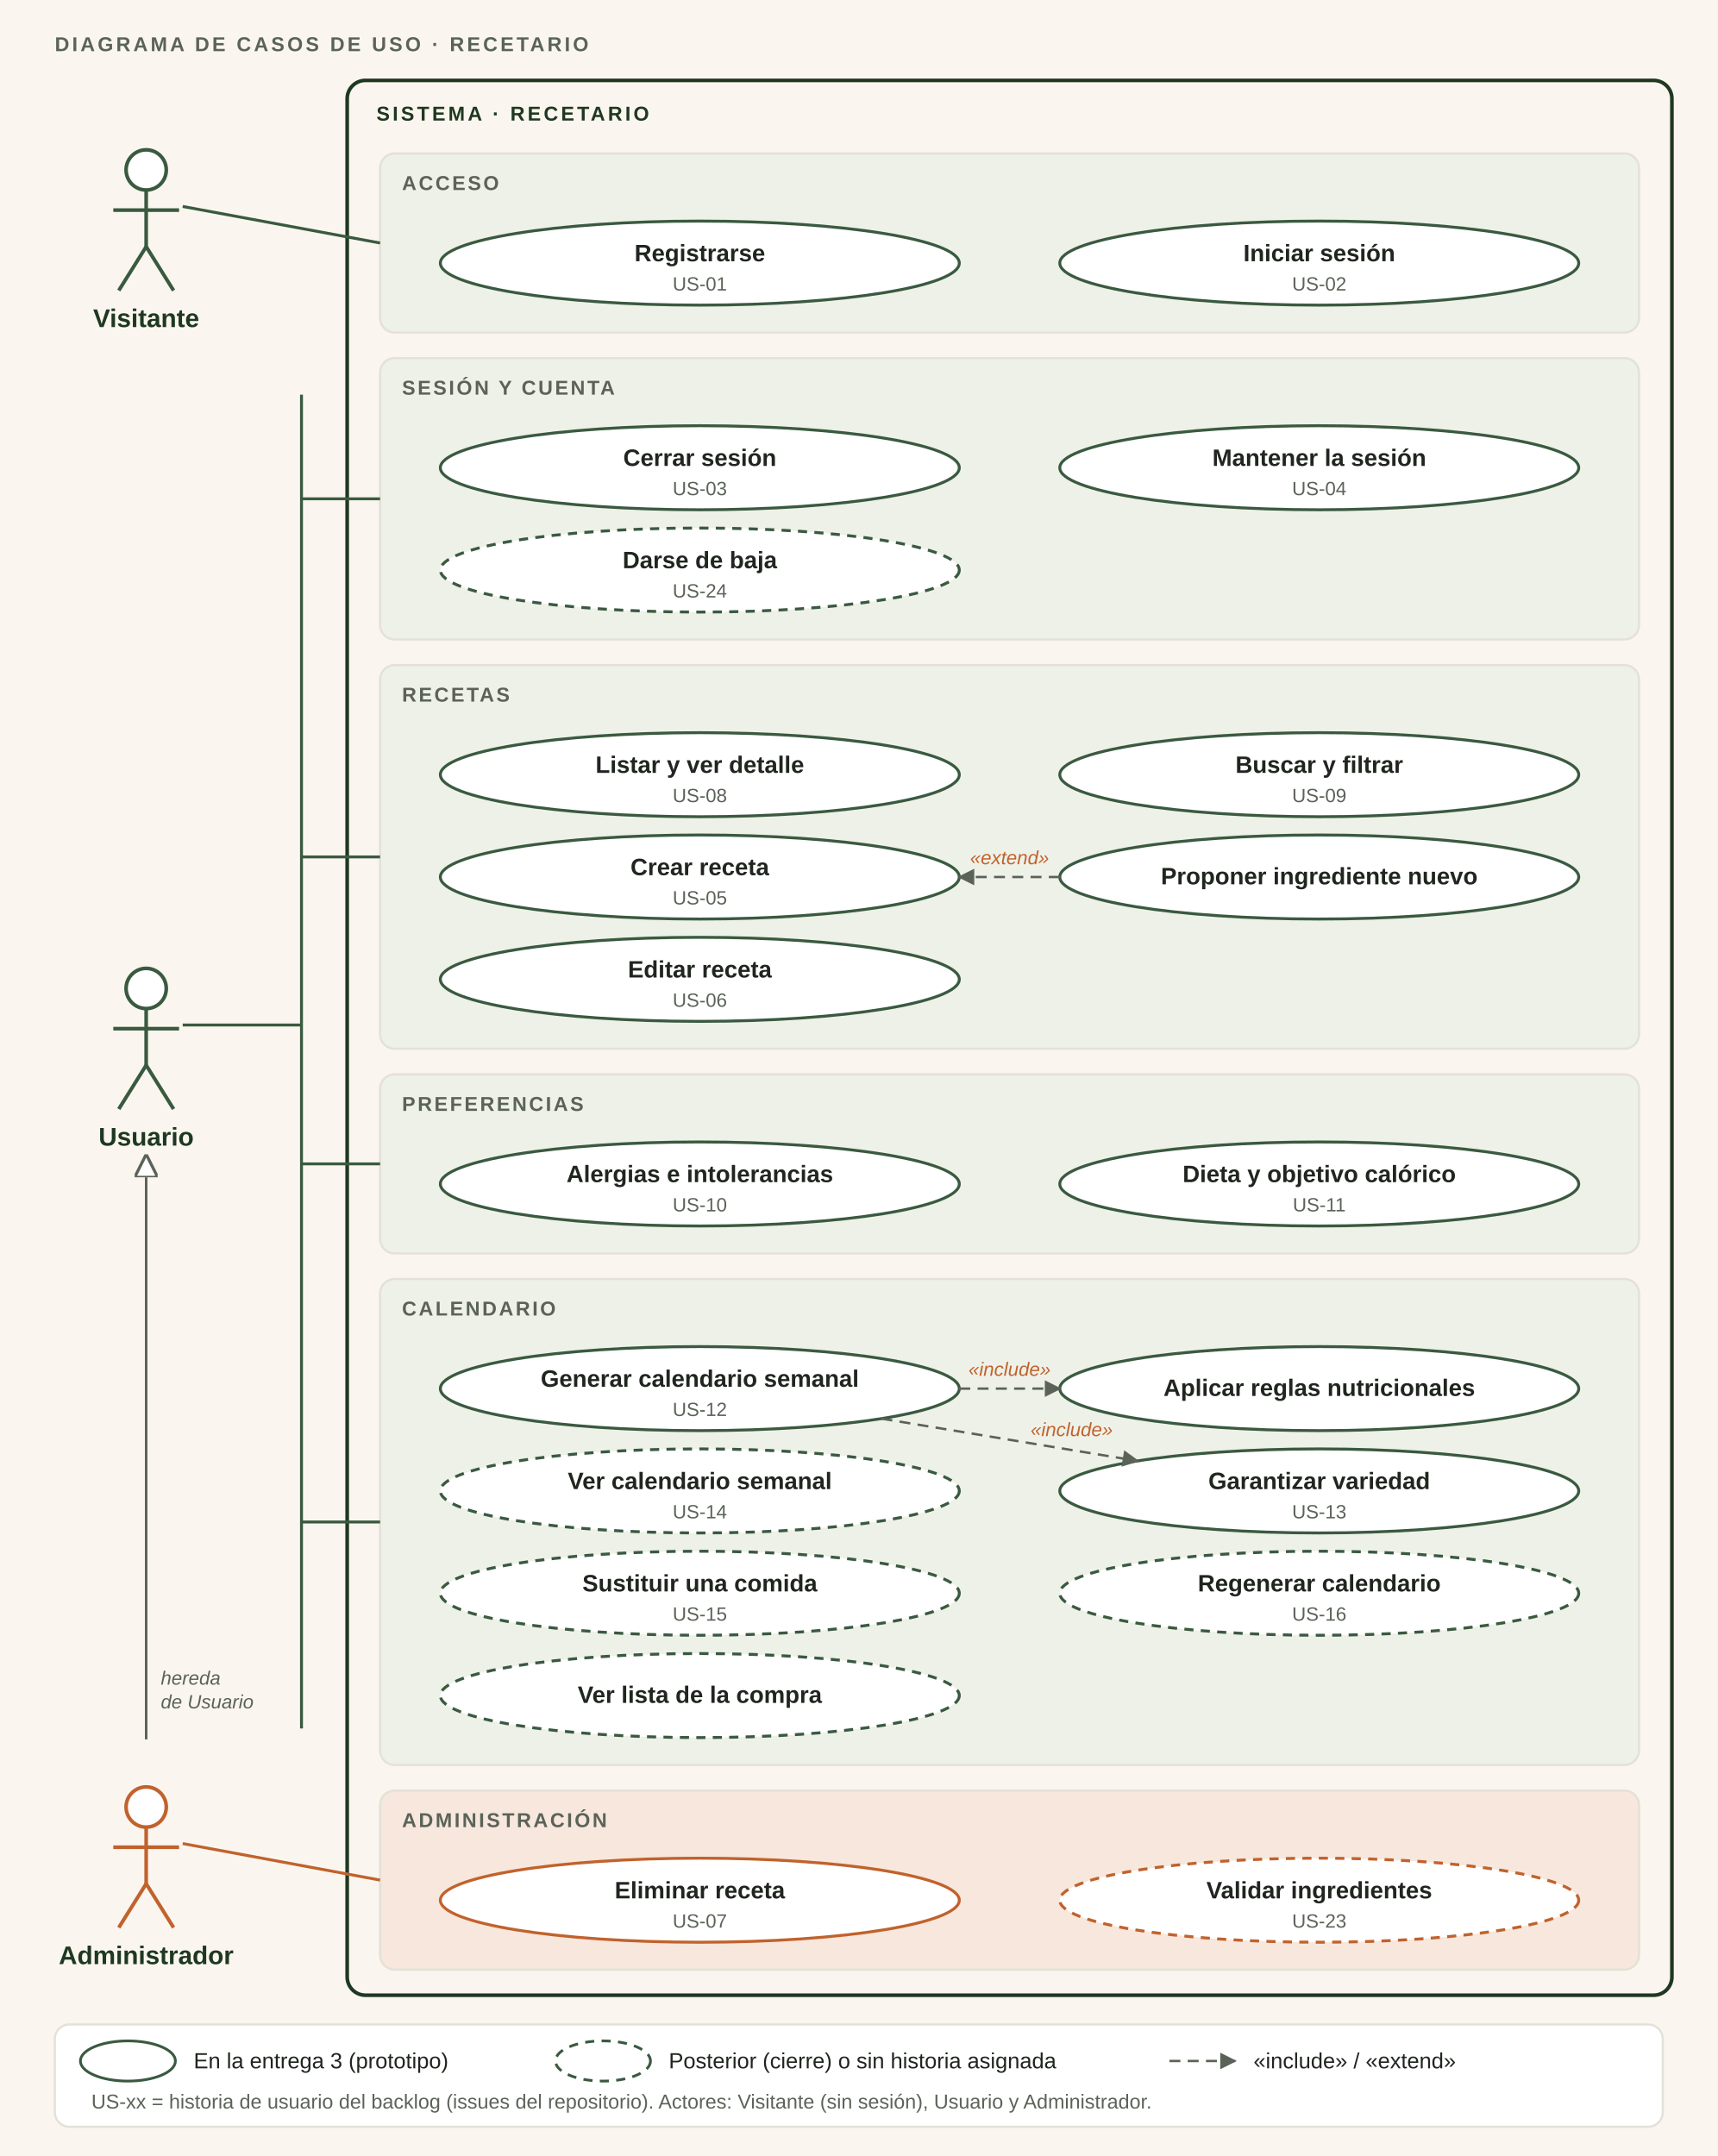
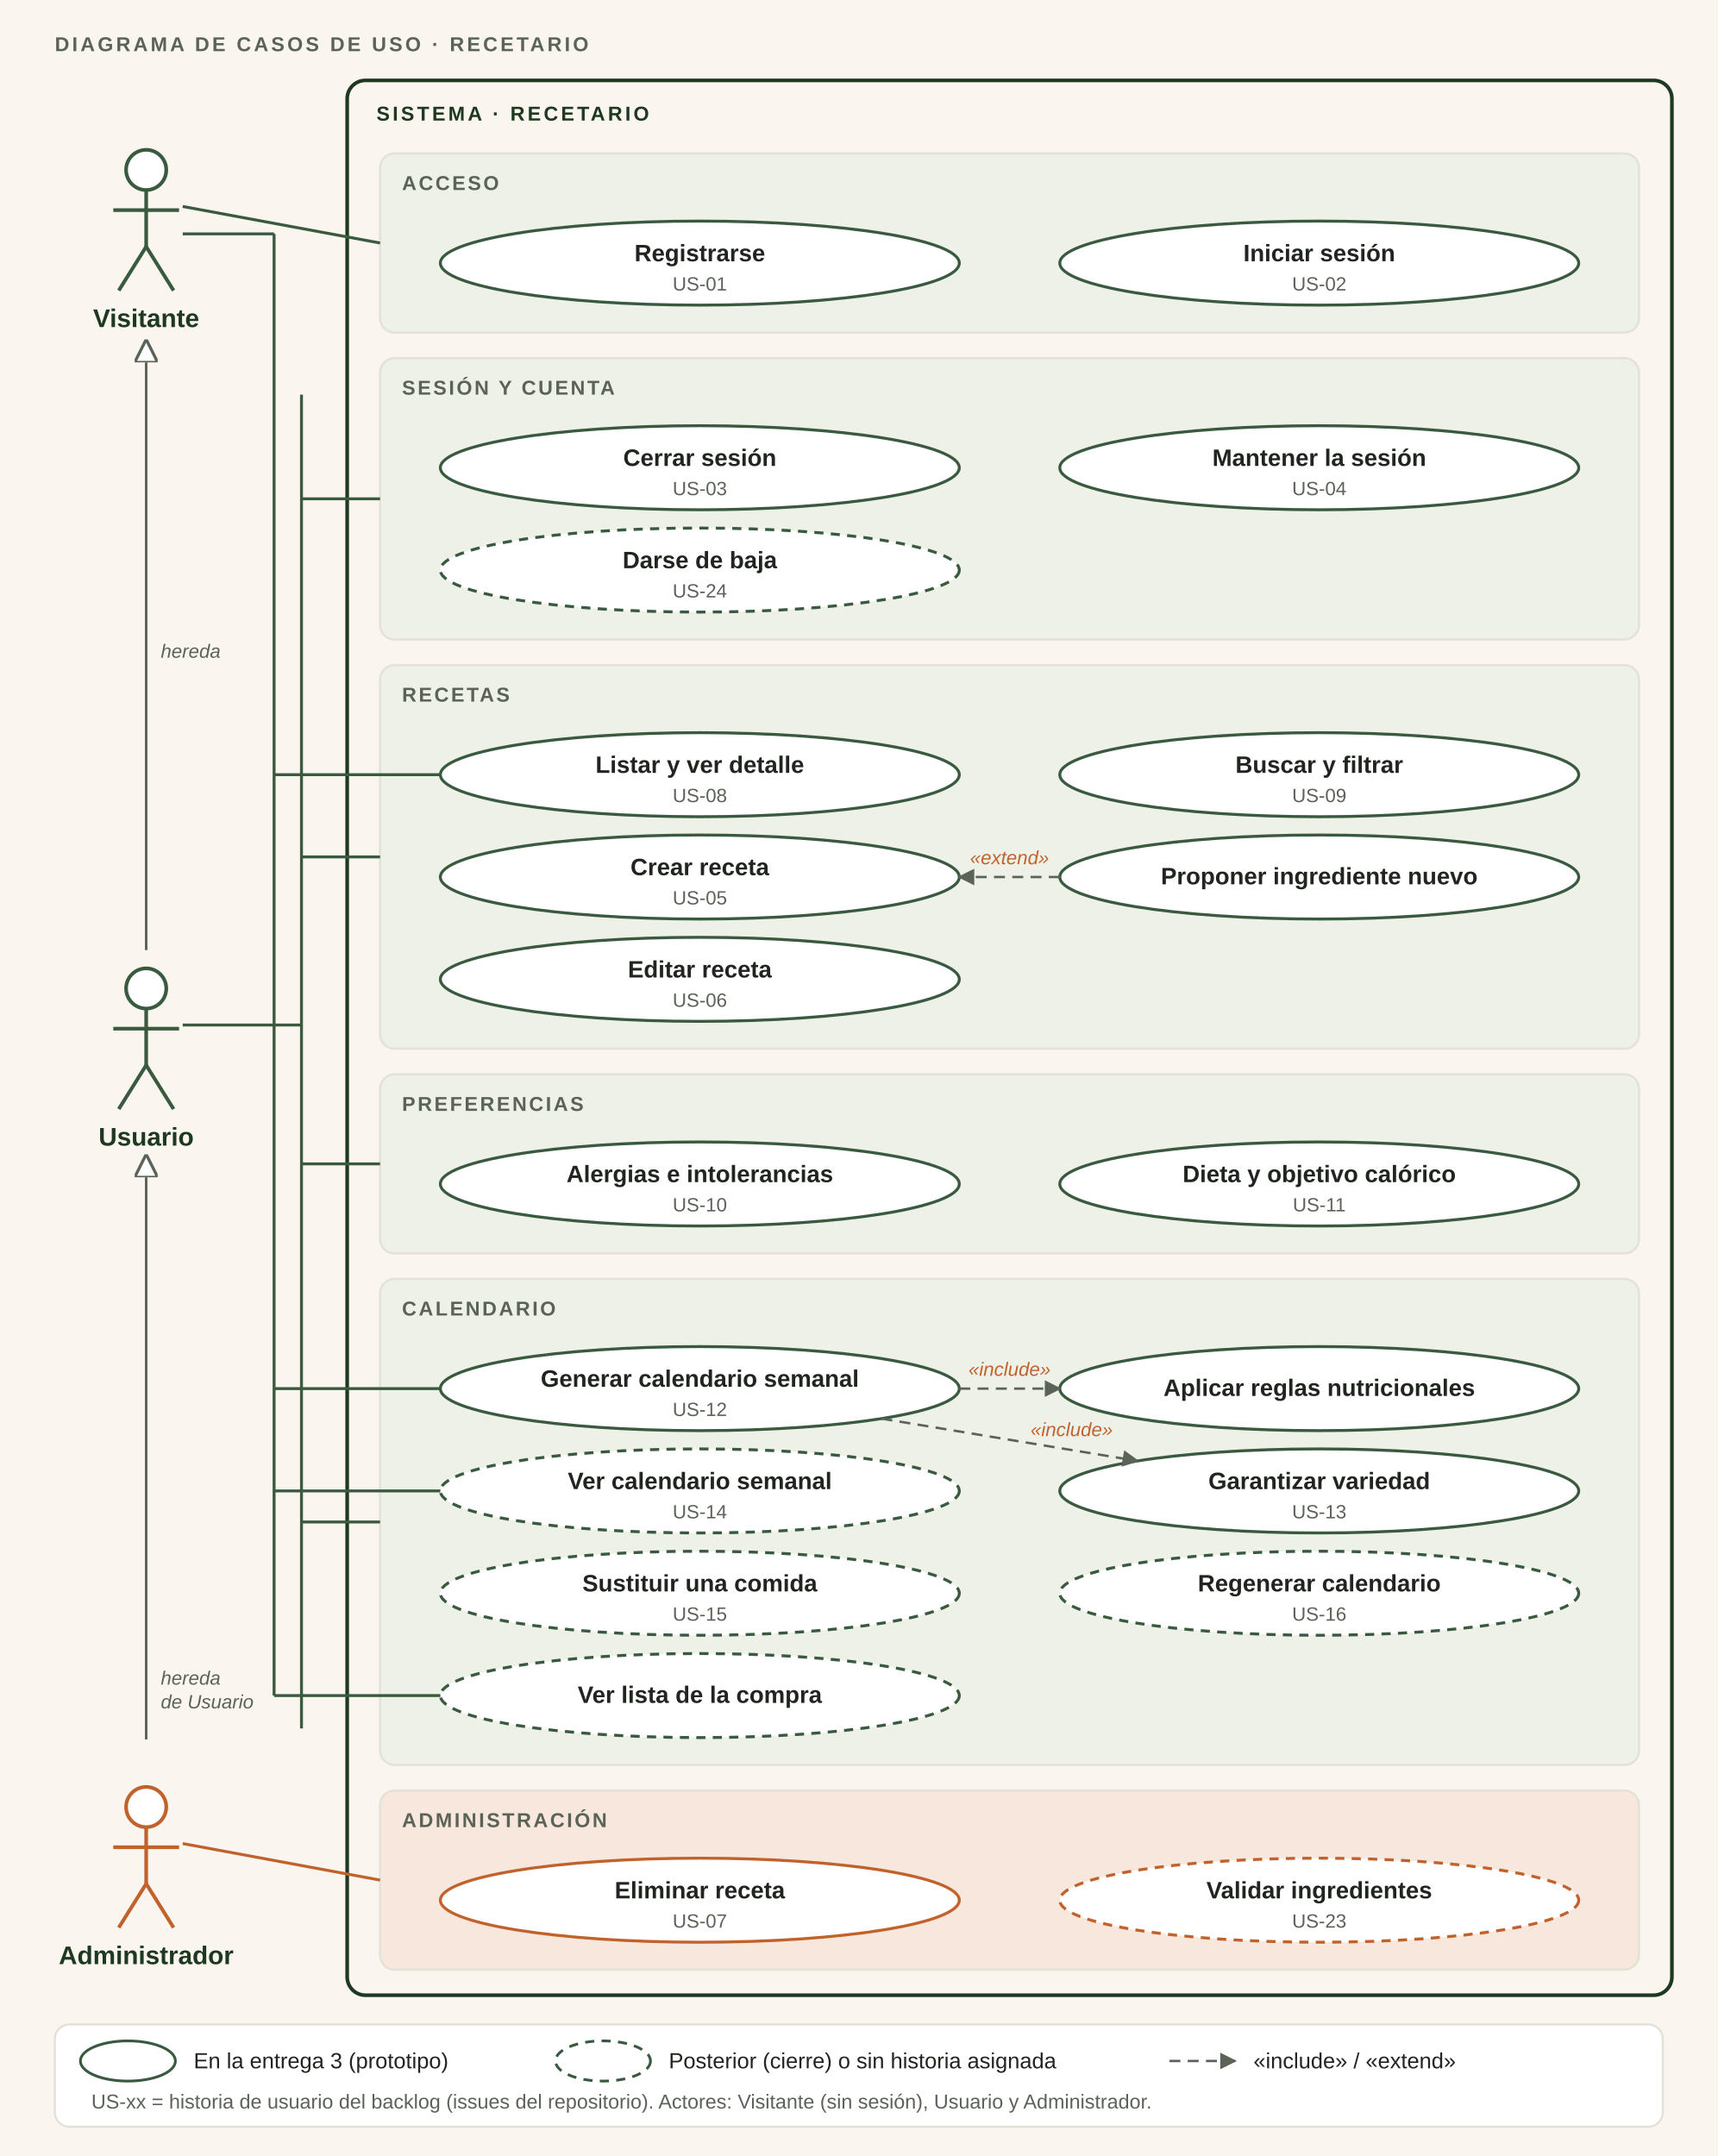
<svg xmlns="http://www.w3.org/2000/svg" viewBox="0 0 940 1180" width="100%" font-family="'Liberation Sans','Arial',sans-serif">
  <rect x="0" y="0" width="940" height="1180" fill="#faf6ef" />
  <defs>
    <marker id="arrow" viewBox="0 0 10 10" refX="9" refY="5" markerWidth="7" markerHeight="7" orient="auto-start-reverse">
      <path d="M0,0 L10,5 L0,10 z" fill="#5b6358" />
    </marker>
    <marker id="arrowT" viewBox="0 0 10 10" refX="9" refY="5" markerWidth="7" markerHeight="7" orient="auto-start-reverse">
      <path d="M0,0 L10,5 L0,10 z" fill="#c1622d" />
    </marker>
    <marker id="tri" viewBox="0 0 10 10" refX="9" refY="5" markerWidth="9" markerHeight="9" orient="auto">
      <path d="M0,0 L10,5 L0,10 z" fill="#ffffff" stroke="#5b6358" stroke-width="1.3" />
    </marker>
  </defs>
  <text x="30" y="28" font-size="11" fill="#5b6358" text-anchor="start" letter-spacing="1.5" font-weight="700">DIAGRAMA DE CASOS DE USO · RECETARIO</text>
  <rect x="190" y="44" width="725" height="1048" rx="10" fill="none" stroke="#1f3821" stroke-width="2" />
  <text x="206" y="66" font-size="11" fill="#1f3821" text-anchor="start" letter-spacing="1.5" font-weight="700">SISTEMA · RECETARIO</text>
  <rect x="208" y="84" width="689" height="98" rx="8" fill="#eef1e8" stroke="#e4e1d8" stroke-width="1.2" />
  <text x="220" y="104" font-size="11" fill="#5b6358" text-anchor="start" letter-spacing="1.2" font-weight="700">ACCESO</text>
  <ellipse cx="383" cy="144" rx="142" ry="23" fill="#ffffff" stroke="#3a5a40" stroke-width="1.6" />
  <text x="383" y="143.0" font-size="13" fill="#20261f" text-anchor="middle" font-weight="700">Registrarse</text>
  <text x="383" y="159" font-size="10.5" fill="#5b6358" text-anchor="middle">US-01</text>
  <ellipse cx="722" cy="144" rx="142" ry="23" fill="#ffffff" stroke="#3a5a40" stroke-width="1.6" />
  <text x="722" y="143.0" font-size="13" fill="#20261f" text-anchor="middle" font-weight="700">Iniciar sesión</text>
  <text x="722" y="159" font-size="10.5" fill="#5b6358" text-anchor="middle">US-02</text>
  <rect x="208" y="196" width="689" height="154" rx="8" fill="#eef1e8" stroke="#e4e1d8" stroke-width="1.2" />
  <text x="220" y="216" font-size="11" fill="#5b6358" text-anchor="start" letter-spacing="1.2" font-weight="700">SESIÓN Y CUENTA</text>
  <ellipse cx="383" cy="256" rx="142" ry="23" fill="#ffffff" stroke="#3a5a40" stroke-width="1.6" />
  <text x="383" y="255.0" font-size="13" fill="#20261f" text-anchor="middle" font-weight="700">Cerrar sesión</text>
  <text x="383" y="271" font-size="10.5" fill="#5b6358" text-anchor="middle">US-03</text>
  <ellipse cx="722" cy="256" rx="142" ry="23" fill="#ffffff" stroke="#3a5a40" stroke-width="1.6" />
  <text x="722" y="255.0" font-size="13" fill="#20261f" text-anchor="middle" font-weight="700">Mantener la sesión</text>
  <text x="722" y="271" font-size="10.5" fill="#5b6358" text-anchor="middle">US-04</text>
  <ellipse cx="383" cy="312" rx="142" ry="23" fill="#ffffff" stroke="#3a5a40" stroke-width="1.6" stroke-dasharray="5 4" />
  <text x="383" y="311.0" font-size="13" fill="#20261f" text-anchor="middle" font-weight="700">Darse de baja</text>
  <text x="383" y="327" font-size="10.5" fill="#5b6358" text-anchor="middle">US-24</text>
  <rect x="208" y="364" width="689" height="210" rx="8" fill="#eef1e8" stroke="#e4e1d8" stroke-width="1.2" />
  <text x="220" y="384" font-size="11" fill="#5b6358" text-anchor="start" letter-spacing="1.2" font-weight="700">RECETAS</text>
  <ellipse cx="383" cy="424" rx="142" ry="23" fill="#ffffff" stroke="#3a5a40" stroke-width="1.6" />
  <text x="383" y="423.0" font-size="13" fill="#20261f" text-anchor="middle" font-weight="700">Listar y ver detalle</text>
  <text x="383" y="439" font-size="10.5" fill="#5b6358" text-anchor="middle">US-08</text>
  <ellipse cx="722" cy="424" rx="142" ry="23" fill="#ffffff" stroke="#3a5a40" stroke-width="1.6" />
  <text x="722" y="423.0" font-size="13" fill="#20261f" text-anchor="middle" font-weight="700">Buscar y filtrar</text>
  <text x="722" y="439" font-size="10.5" fill="#5b6358" text-anchor="middle">US-09</text>
  <ellipse cx="383" cy="480" rx="142" ry="23" fill="#ffffff" stroke="#3a5a40" stroke-width="1.6" />
  <text x="383" y="479.0" font-size="13" fill="#20261f" text-anchor="middle" font-weight="700">Crear receta</text>
  <text x="383" y="495" font-size="10.5" fill="#5b6358" text-anchor="middle">US-05</text>
  <ellipse cx="722" cy="480" rx="142" ry="23" fill="#ffffff" stroke="#3a5a40" stroke-width="1.6" />
  <text x="722" y="484.0" font-size="13" fill="#20261f" text-anchor="middle" font-weight="700">Proponer ingrediente nuevo</text>
  <ellipse cx="383" cy="536" rx="142" ry="23" fill="#ffffff" stroke="#3a5a40" stroke-width="1.6" />
  <text x="383" y="535.0" font-size="13" fill="#20261f" text-anchor="middle" font-weight="700">Editar receta</text>
  <text x="383" y="551" font-size="10.5" fill="#5b6358" text-anchor="middle">US-06</text>
  <rect x="208" y="588" width="689" height="98" rx="8" fill="#eef1e8" stroke="#e4e1d8" stroke-width="1.2" />
  <text x="220" y="608" font-size="11" fill="#5b6358" text-anchor="start" letter-spacing="1.2" font-weight="700">PREFERENCIAS</text>
  <ellipse cx="383" cy="648" rx="142" ry="23" fill="#ffffff" stroke="#3a5a40" stroke-width="1.6" />
  <text x="383" y="647.0" font-size="13" fill="#20261f" text-anchor="middle" font-weight="700">Alergias e intolerancias</text>
  <text x="383" y="663" font-size="10.5" fill="#5b6358" text-anchor="middle">US-10</text>
  <ellipse cx="722" cy="648" rx="142" ry="23" fill="#ffffff" stroke="#3a5a40" stroke-width="1.6" />
  <text x="722" y="647.0" font-size="13" fill="#20261f" text-anchor="middle" font-weight="700">Dieta y objetivo calórico</text>
  <text x="722" y="663" font-size="10.5" fill="#5b6358" text-anchor="middle">US-11</text>
  <rect x="208" y="700" width="689" height="266" rx="8" fill="#eef1e8" stroke="#e4e1d8" stroke-width="1.2" />
  <text x="220" y="720" font-size="11" fill="#5b6358" text-anchor="start" letter-spacing="1.2" font-weight="700">CALENDARIO</text>
  <ellipse cx="383" cy="760" rx="142" ry="23" fill="#ffffff" stroke="#3a5a40" stroke-width="1.6" />
  <text x="383" y="759.0" font-size="13" fill="#20261f" text-anchor="middle" font-weight="700">Generar calendario semanal</text>
  <text x="383" y="775" font-size="10.5" fill="#5b6358" text-anchor="middle">US-12</text>
  <ellipse cx="722" cy="760" rx="142" ry="23" fill="#ffffff" stroke="#3a5a40" stroke-width="1.6" />
  <text x="722" y="764.0" font-size="13" fill="#20261f" text-anchor="middle" font-weight="700">Aplicar reglas nutricionales</text>
  <ellipse cx="383" cy="816" rx="142" ry="23" fill="#ffffff" stroke="#3a5a40" stroke-width="1.6" stroke-dasharray="5 4" />
  <text x="383" y="815.0" font-size="13" fill="#20261f" text-anchor="middle" font-weight="700">Ver calendario semanal</text>
  <text x="383" y="831" font-size="10.5" fill="#5b6358" text-anchor="middle">US-14</text>
  <ellipse cx="722" cy="816" rx="142" ry="23" fill="#ffffff" stroke="#3a5a40" stroke-width="1.6" />
  <text x="722" y="815.0" font-size="13" fill="#20261f" text-anchor="middle" font-weight="700">Garantizar variedad</text>
  <text x="722" y="831" font-size="10.5" fill="#5b6358" text-anchor="middle">US-13</text>
  <ellipse cx="383" cy="872" rx="142" ry="23" fill="#ffffff" stroke="#3a5a40" stroke-width="1.6" stroke-dasharray="5 4" />
  <text x="383" y="871.0" font-size="13" fill="#20261f" text-anchor="middle" font-weight="700">Sustituir una comida</text>
  <text x="383" y="887" font-size="10.5" fill="#5b6358" text-anchor="middle">US-15</text>
  <ellipse cx="722" cy="872" rx="142" ry="23" fill="#ffffff" stroke="#3a5a40" stroke-width="1.6" stroke-dasharray="5 4" />
  <text x="722" y="871.0" font-size="13" fill="#20261f" text-anchor="middle" font-weight="700">Regenerar calendario</text>
  <text x="722" y="887" font-size="10.5" fill="#5b6358" text-anchor="middle">US-16</text>
  <ellipse cx="383" cy="928" rx="142" ry="23" fill="#ffffff" stroke="#3a5a40" stroke-width="1.6" stroke-dasharray="5 4" />
  <text x="383" y="932.0" font-size="13" fill="#20261f" text-anchor="middle" font-weight="700">Ver lista de la compra</text>
  <rect x="208" y="980" width="689" height="98" rx="8" fill="#f7e7dc" stroke="#e4e1d8" stroke-width="1.2" />
  <text x="220" y="1000" font-size="11" fill="#5b6358" text-anchor="start" letter-spacing="1.2" font-weight="700">ADMINISTRACIÓN</text>
  <ellipse cx="383" cy="1040" rx="142" ry="23" fill="#ffffff" stroke="#c1622d" stroke-width="1.6" />
  <text x="383" y="1039.0" font-size="13" fill="#20261f" text-anchor="middle" font-weight="700">Eliminar receta</text>
  <text x="383" y="1055" font-size="10.5" fill="#5b6358" text-anchor="middle">US-07</text>
  <ellipse cx="722" cy="1040" rx="142" ry="23" fill="#ffffff" stroke="#c1622d" stroke-width="1.6" stroke-dasharray="5 4" />
  <text x="722" y="1039.0" font-size="13" fill="#20261f" text-anchor="middle" font-weight="700">Validar ingredientes</text>
  <text x="722" y="1055" font-size="10.5" fill="#5b6358" text-anchor="middle">US-23</text>
  <line x1="525.0" y1="760.0" x2="580.0" y2="760.0" stroke="#5b6358" stroke-width="1.3" stroke-dasharray="6 4" marker-end="url(#arrow)" />
  <text x="552.5" y="753.0" font-size="10.5" fill="#c1622d" text-anchor="middle" font-style="italic">«include»</text>
  <line x1="482.416" y1="776.423" x2="622.584" y2="799.577" stroke="#5b6358" stroke-width="1.3" stroke-dasharray="6 4" marker-end="url(#arrow)" />
  <text x="586.5" y="786.0" font-size="10.5" fill="#c1622d" text-anchor="middle" font-style="italic">«include»</text>
  <line x1="580.0" y1="480.0" x2="525.0" y2="480.0" stroke="#5b6358" stroke-width="1.3" stroke-dasharray="6 4" marker-end="url(#arrow)" />
  <text x="552.5" y="473.0" font-size="10.5" fill="#c1622d" text-anchor="middle" font-style="italic">«extend»</text>
  <circle cx="80" cy="93.0" r="11" fill="#ffffff" stroke="#3a5a40" stroke-width="2" />
  <line x1="80" y1="104.0" x2="80" y2="135.0" stroke="#3a5a40" stroke-width="2" />
  <line x1="62" y1="115.0" x2="98" y2="115.0" stroke="#3a5a40" stroke-width="2" />
  <line x1="80" y1="135.0" x2="65" y2="159.0" stroke="#3a5a40" stroke-width="2" />
  <line x1="80" y1="135.0" x2="95" y2="159.0" stroke="#3a5a40" stroke-width="2" />
  <text x="80" y="179.0" font-size="14" fill="#1f3821" text-anchor="middle" font-weight="700">Visitante</text>
  <line x1="100" y1="113.0" x2="208" y2="133.0" stroke="#3a5a40" stroke-width="1.6" />
+   <line x1="100" y1="128" x2="150" y2="128" stroke="#3a5a40" stroke-width="1.6" />
+   <line x1="150" y1="128" x2="150" y2="928" stroke="#3a5a40" stroke-width="1.6" />
+   <line x1="150" y1="424" x2="241" y2="424" stroke="#3a5a40" stroke-width="1.6" />
+   <line x1="150" y1="760" x2="241" y2="760" stroke="#3a5a40" stroke-width="1.6" />
+   <line x1="150" y1="816" x2="241" y2="816" stroke="#3a5a40" stroke-width="1.6" />
+   <line x1="150" y1="928" x2="241" y2="928" stroke="#3a5a40" stroke-width="1.6" />
+   <line x1="80" y1="520" x2="80" y2="187" stroke="#5b6358" stroke-width="1.4" marker-end="url(#tri)" />
+   <text x="88" y="360" font-size="10.5" fill="#5b6358" text-anchor="start" font-style="italic">hereda</text>
  <circle cx="80" cy="541.0" r="11" fill="#ffffff" stroke="#3a5a40" stroke-width="2" />
  <line x1="80" y1="552.0" x2="80" y2="583.0" stroke="#3a5a40" stroke-width="2" />
  <line x1="62" y1="563.0" x2="98" y2="563.0" stroke="#3a5a40" stroke-width="2" />
  <line x1="80" y1="583.0" x2="65" y2="607.0" stroke="#3a5a40" stroke-width="2" />
  <line x1="80" y1="583.0" x2="95" y2="607.0" stroke="#3a5a40" stroke-width="2" />
  <text x="80" y="627.0" font-size="14" fill="#1f3821" text-anchor="middle" font-weight="700">Usuario</text>
  <line x1="100" y1="561.0" x2="165" y2="561.0" stroke="#3a5a40" stroke-width="1.6" />
  <line x1="165" y1="216" x2="165" y2="946" stroke="#3a5a40" stroke-width="1.6" />
  <line x1="165" y1="273.0" x2="208" y2="273.0" stroke="#3a5a40" stroke-width="1.6" />
  <line x1="165" y1="469.0" x2="208" y2="469.0" stroke="#3a5a40" stroke-width="1.6" />
  <line x1="165" y1="637.0" x2="208" y2="637.0" stroke="#3a5a40" stroke-width="1.6" />
  <line x1="165" y1="833.0" x2="208" y2="833.0" stroke="#3a5a40" stroke-width="1.6" />
  <circle cx="80" cy="989.0" r="11" fill="#ffffff" stroke="#c1622d" stroke-width="2" />
  <line x1="80" y1="1000.0" x2="80" y2="1031.0" stroke="#c1622d" stroke-width="2" />
  <line x1="62" y1="1011.0" x2="98" y2="1011.0" stroke="#c1622d" stroke-width="2" />
  <line x1="80" y1="1031.0" x2="65" y2="1055.0" stroke="#c1622d" stroke-width="2" />
  <line x1="80" y1="1031.0" x2="95" y2="1055.0" stroke="#c1622d" stroke-width="2" />
  <text x="80" y="1075.0" font-size="14" fill="#1f3821" text-anchor="middle" font-weight="700">Administrador</text>
  <line x1="100" y1="1009.0" x2="208" y2="1029.0" stroke="#c1622d" stroke-width="1.6" />
  <line x1="80" y1="952" x2="80" y2="633.0" stroke="#5b6358" stroke-width="1.4" marker-end="url(#tri)" />
  <text x="88" y="922" font-size="10.5" fill="#5b6358" text-anchor="start" font-style="italic">hereda</text>
  <text x="88" y="935" font-size="10.5" fill="#5b6358" text-anchor="start" font-style="italic">de Usuario</text>
  <rect x="30" y="1108" width="880" height="56" rx="8" fill="#ffffff" stroke="#e4e1d8" stroke-width="1.2" />
  <ellipse cx="70" cy="1128" rx="26" ry="11" fill="#ffffff" stroke="#3a5a40" stroke-width="1.5" />
  <text x="106" y="1132" font-size="12" fill="#20261f" text-anchor="start">En la entrega 3 (prototipo)</text>
  <ellipse cx="330" cy="1128" rx="26" ry="11" fill="#ffffff" stroke="#3a5a40" stroke-width="1.5" stroke-dasharray="5 4" />
  <text x="366" y="1132" font-size="12" fill="#20261f" text-anchor="start">Posterior (cierre) o sin historia asignada</text>
  <line x1="640" y1="1128" x2="676" y2="1128" stroke="#5b6358" stroke-width="1.3" stroke-dasharray="6 4" marker-end="url(#arrow)" />
  <text x="686" y="1132" font-size="12" fill="#20261f" text-anchor="start">«include» / «extend»</text>
  <text x="50" y="1154" font-size="11" fill="#5b6358" text-anchor="start">US-xx = historia de usuario del backlog (issues del repositorio). Actores: Visitante (sin sesión), Usuario y Administrador.</text>
</svg>
